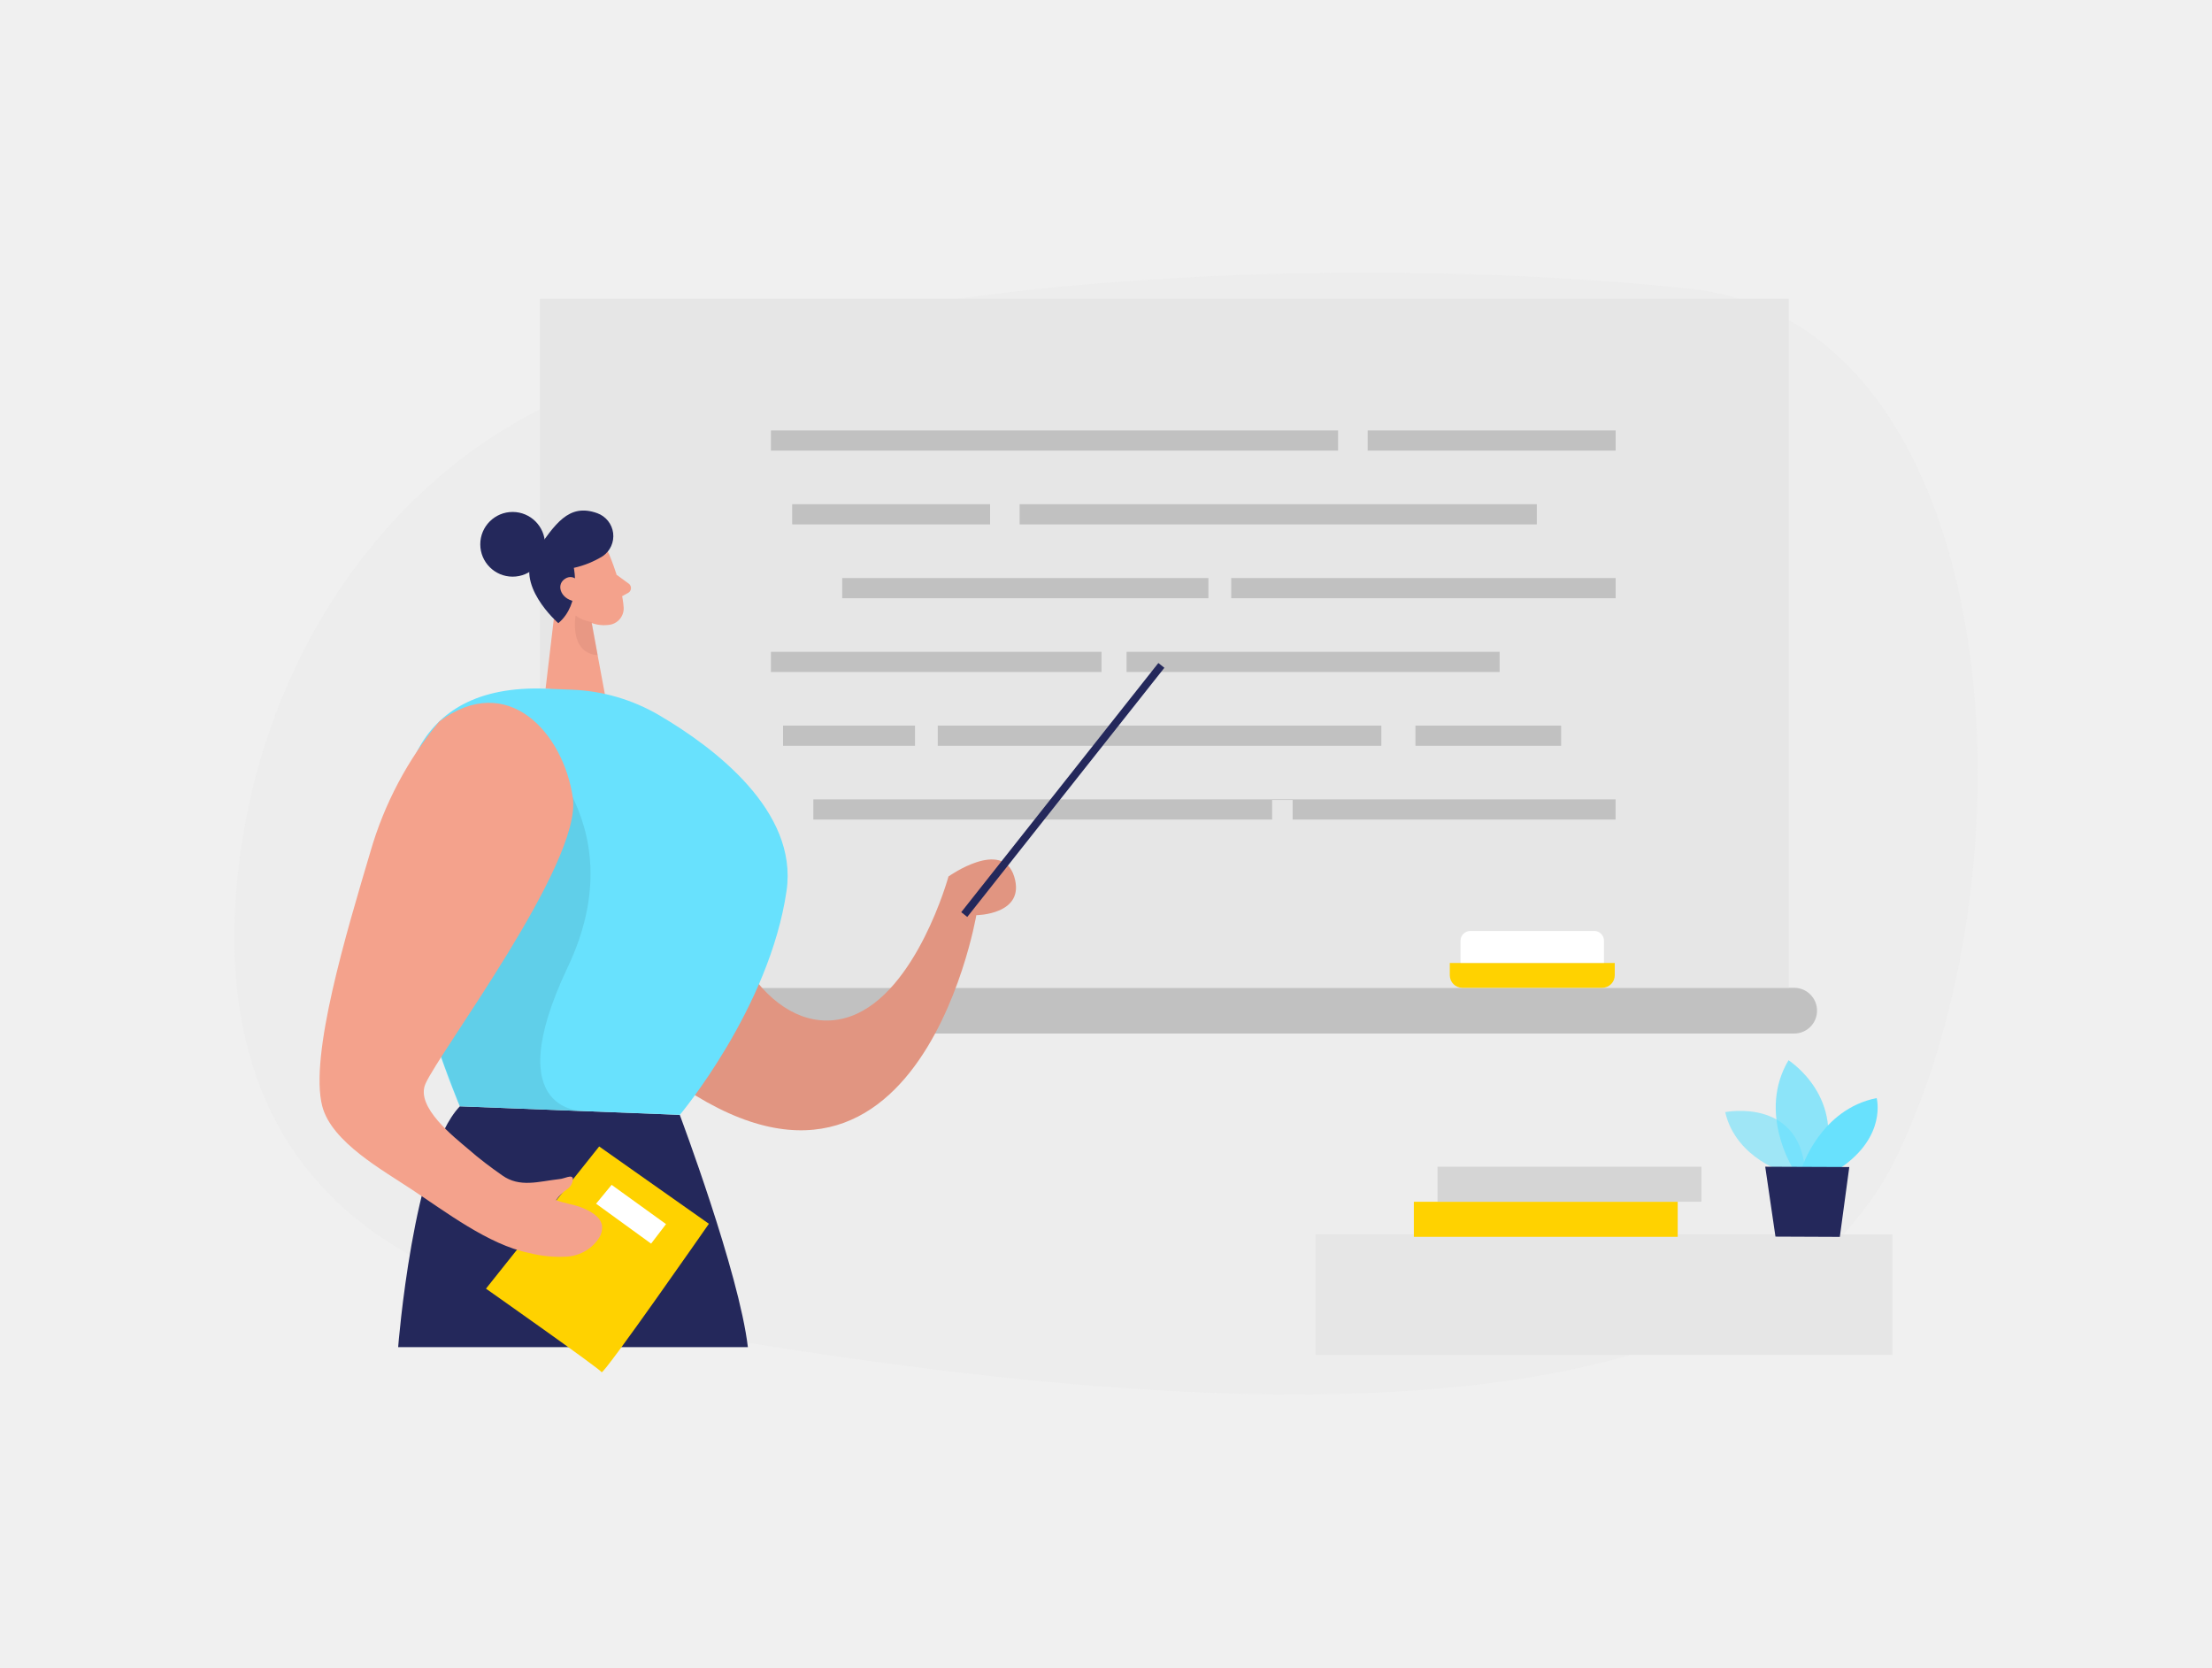
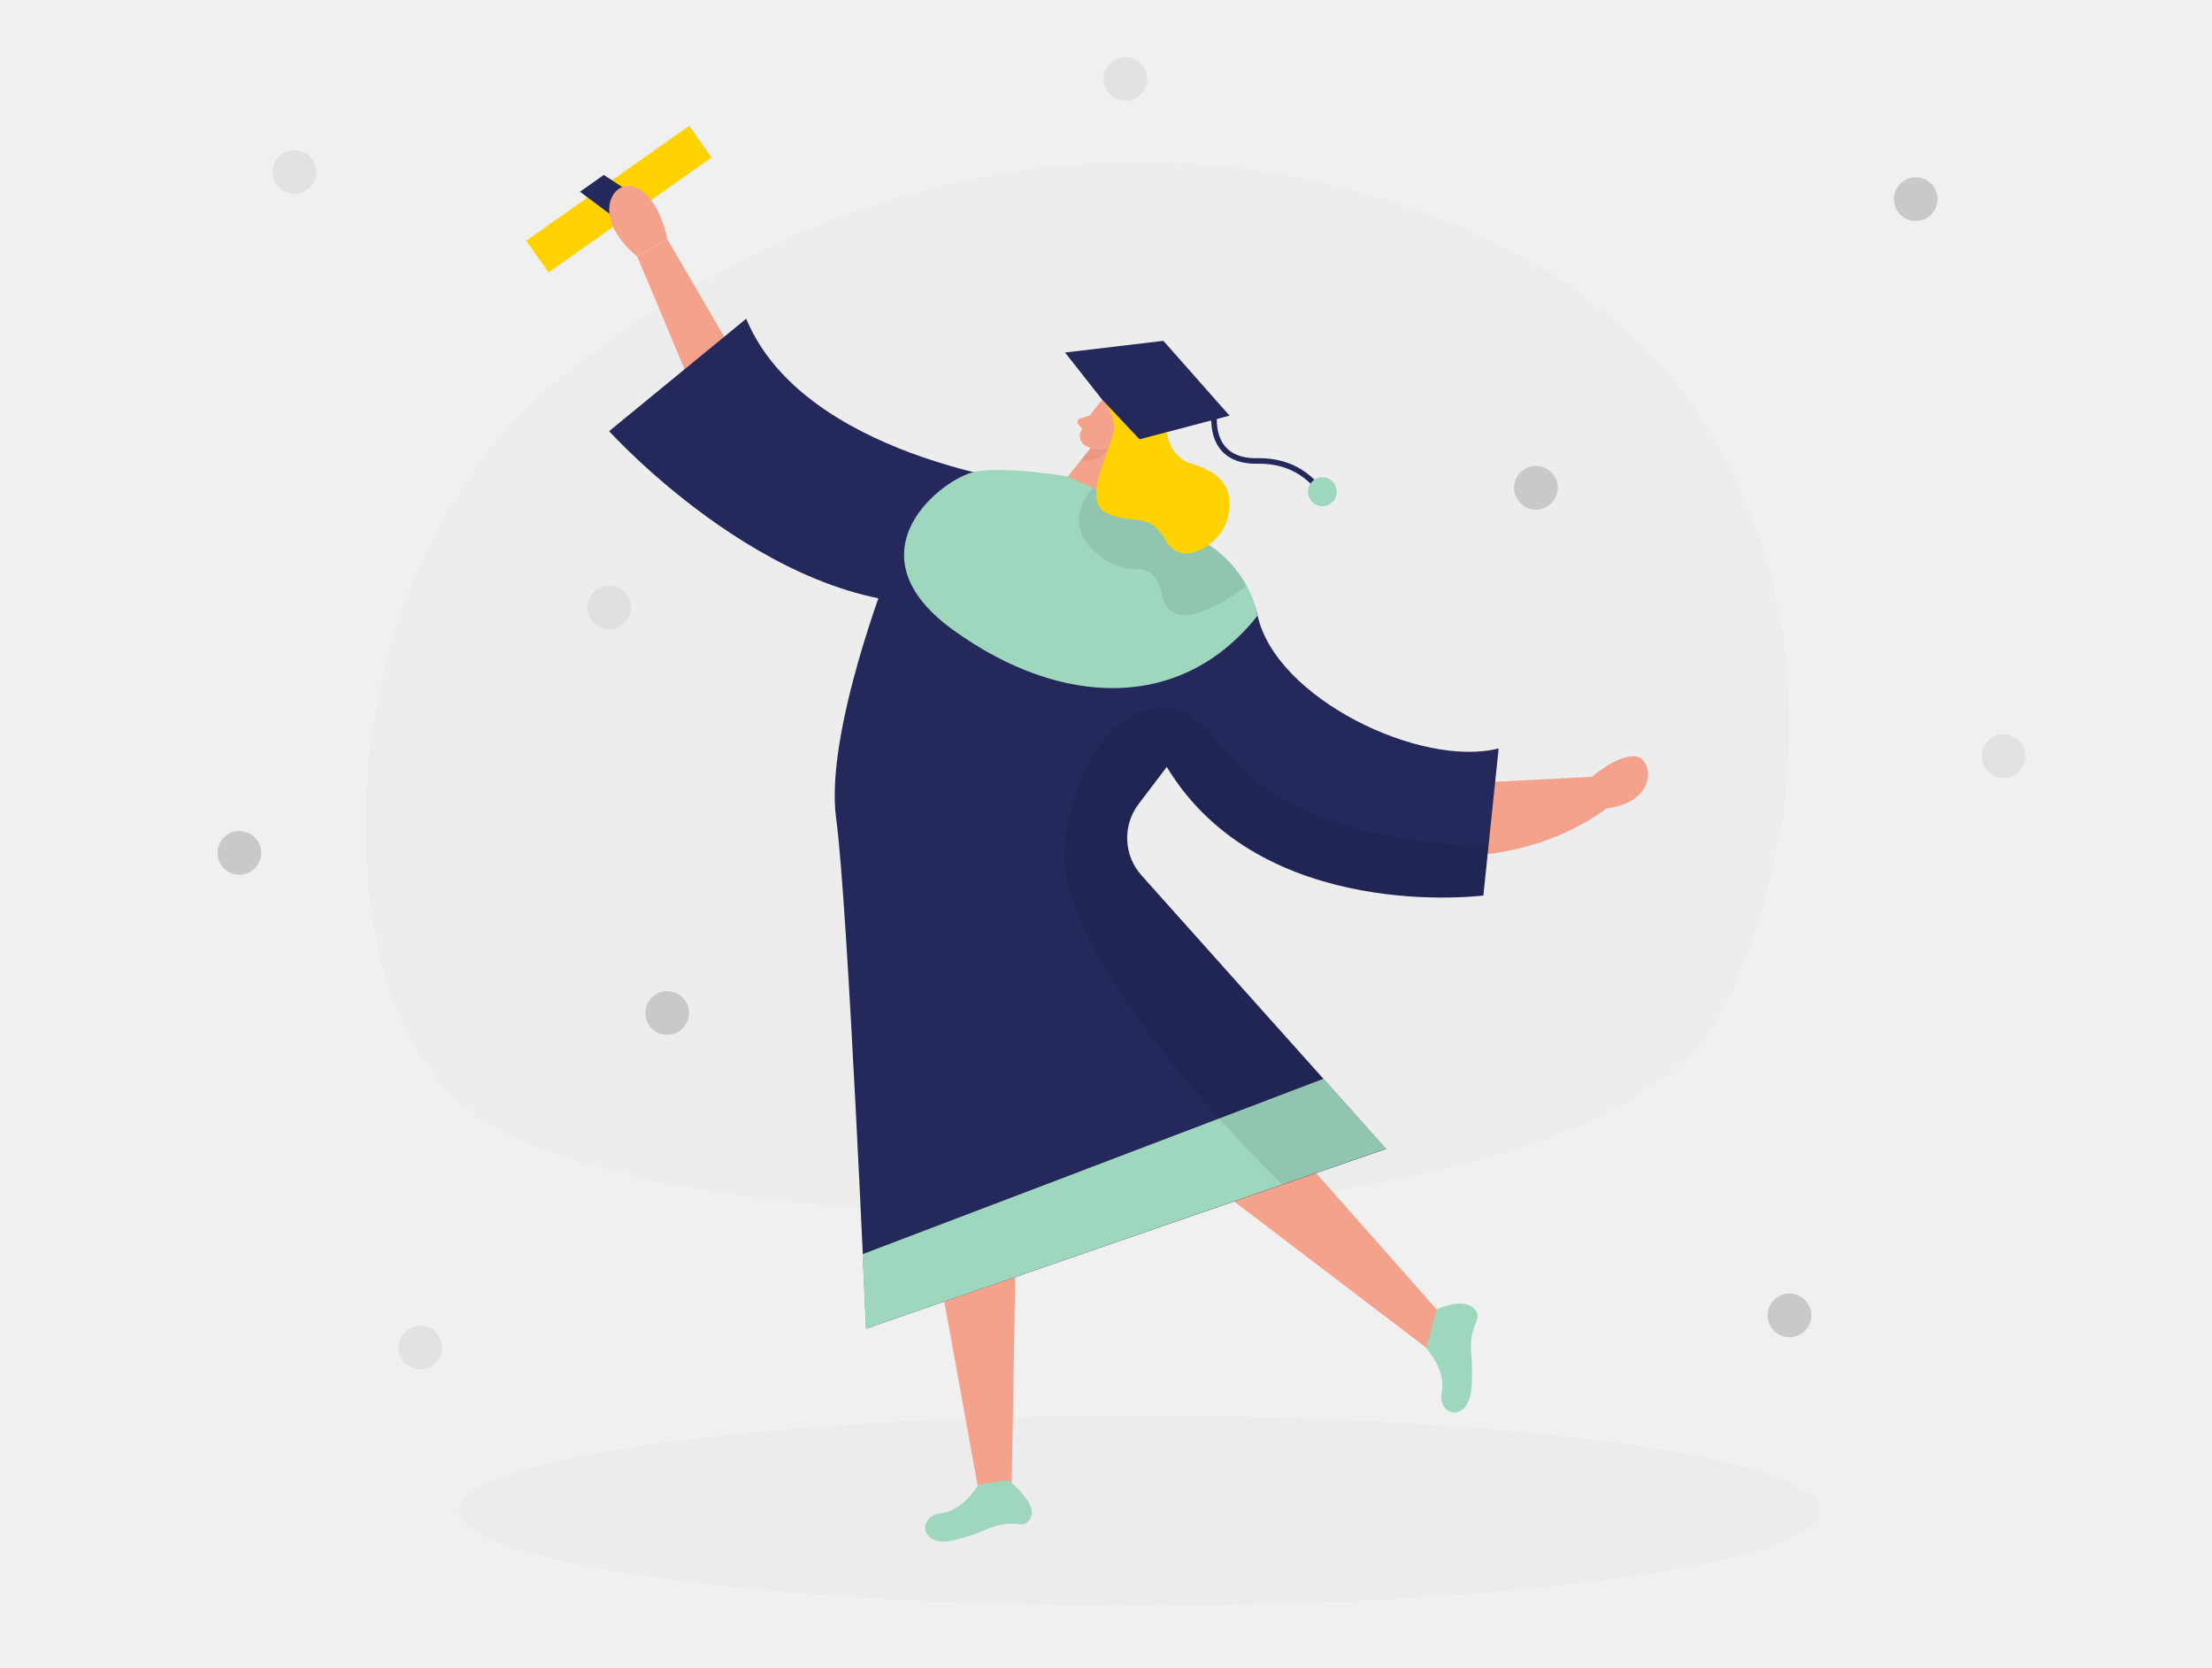
- <svg xmlns="http://www.w3.org/2000/svg" id="Layer_1" data-name="Layer 1" viewBox="0 0 400 300" width="406" height="306" class="illustration styles_illustrationTablet__1DWOa">
-   <path d="M104.48,70.2C72,83.16,47.93,116,43.18,155.76c-4,33.48,5.56,70.49,61.84,81,109.51,20.51,212.07,26.36,238.26-29S361.4,57.64,305.83,51.51C261.65,46.63,167.88,44.9,104.48,70.2Z" fill="#e6e6e6" opacity="0.3" />
-   <path d="M122.92,200.84s10.73,28.51,12.32,42H72s2.7-34.73,11.16-43.54Z" fill="#24285b" />
-   <rect x="88.38" y="177.87" width="240.2" height="8.27" rx="4.14" fill="#c1c1c1" />
-   <rect x="237.9" y="222.45" width="104.3" height="21.79" fill="#e6e6e6" />
-   <path d="M323.06,211.35s-9.11-2.49-11.09-11c0,0,14.12-2.85,14.52,11.72Z" fill="#68e1fd" opacity="0.58" />
-   <path d="M324.18,210.45s-6.37-10.07-.76-19.48c0,0,10.74,6.82,6,19.5Z" fill="#68e1fd" opacity="0.73" />
-   <path d="M325.82,210.46s3.37-10.64,13.54-12.65c0,0,1.9,6.9-6.59,12.67Z" fill="#68e1fd" />
-   <polygon points="319.21 210.22 321.06 222.86 332.7 222.91 334.41 210.28 319.21 210.22" fill="#24285b" />
-   <rect x="255.67" y="216.56" width="47.71" height="6.34" fill="#ffd200" />
-   <rect x="259.96" y="210.22" width="47.71" height="6.34" fill="#c1c1c1" opacity="0.55" />
-   <rect x="97.64" y="53.29" width="225.82" height="124.58" fill="#e6e6e6" />
-   <rect x="139.41" y="77.09" width="102.56" height="3.65" fill="#c1c1c1" />
-   <rect x="247.32" y="77.09" width="44.84" height="3.65" fill="#c1c1c1" />
-   <rect x="143.25" y="90.43" width="35.79" height="3.65" fill="#c1c1c1" />
-   <rect x="184.38" y="90.43" width="93.53" height="3.65" fill="#c1c1c1" />
-   <rect x="152.3" y="103.78" width="66.22" height="3.65" fill="#c1c1c1" />
-   <rect x="222.64" y="103.78" width="69.52" height="3.65" fill="#c1c1c1" />
-   <rect x="139.41" y="117.12" width="59.78" height="3.65" fill="#c1c1c1" />
-   <rect x="203.72" y="117.12" width="67.46" height="3.65" fill="#c1c1c1" />
-   <rect x="169.58" y="130.46" width="80.21" height="3.65" fill="#c1c1c1" />
-   <rect x="141.6" y="130.46" width="23.86" height="3.65" fill="#c1c1c1" />
-   <rect x="255.96" y="130.46" width="26.34" height="3.65" fill="#c1c1c1" />
-   <polygon points="147.08 143.8 147.08 147.45 230.04 147.45 230.04 143.91 233.75 143.91 233.75 147.45 292.15 147.45 292.15 143.8 147.08 143.8" fill="#c1c1c1" />
-   <path d="M96.35,132.89c8-9.84,23.86-8,29.06,3.54A32.72,32.72,0,0,1,128,148.6c1.08,25.05,14,38.72,25.89,34.4s17.63-25.26,17.63-25.26,9.71-6.92,11.87,0-6.84,7-6.84,7-11.53,67.76-61.86,24.41C82.9,161.7,88.17,143,96.35,132.89Z" fill="#f4a28c" />
-   <path d="M96.35,132.89c8-9.84,23.86-8,29.06,3.54A32.72,32.72,0,0,1,128,148.6c1.08,25.05,14,38.72,25.89,34.4s17.63-25.26,17.63-25.26,9.71-6.92,11.87,0-6.84,7-6.84,7-11.53,67.76-61.86,24.41C82.9,161.7,88.17,143,96.35,132.89Z" opacity="0.08" />
-   <path d="M110.24,99.7s2.28,5.42,2.54,9.43a3,3,0,0,1-2.78,3.13,6.5,6.5,0,0,1-6.35-3.11l-3.25-4.34a5.28,5.28,0,0,1,.48-6.08C103.3,95.44,109,96.33,110.24,99.7Z" fill="#f4a28c" />
-   <polygon points="100.92 104.65 98.66 123.78 109.43 125.05 106.73 110.51 100.92 104.65" fill="#f4a28c" />
-   <path d="M111.5,103.19l2.26,1.65a1,1,0,0,1-.11,1.59l-2,1.09Z" fill="#f4a28c" />
-   <path d="M107,111.74a6.69,6.69,0,0,1-2.92-1.16s-1.22,6.77,4,7.15Z" fill="#ce8172" opacity="0.31" />
-   <path d="M105.13,105.73s-.74-2.14-2.3-1.45-.52,3.79,1.77,3.37Z" fill="#f4a28c" />
-   <path d="M109,99.82a17,17,0,0,1-5.23,2.12s1.36,6.5-2.81,10c0,0-8.24-7.16-4.09-12.94,3.47-4.84,5.88-8.85,11.15-6.94A4.4,4.4,0,0,1,109,99.82Z" fill="#24285b" />
-   <circle cx="92.7" cy="97.68" r="5.85" fill="#24285b" />
-   <path d="M105.15,105.08s-1.23-2.32-3-1.15-.59,4,2.29,4.11Z" fill="#f4a28c" />
-   <path d="M98.66,123.78l4.78.19a33.73,33.73,0,0,1,15.8,4.64c10,5.87,25.07,17.31,23,31.69-3.09,21.24-19.3,40.54-19.3,40.54L83.15,199.3S49.69,122,98.66,123.78Z" fill="#68e1fd" />
-   <path d="M94.12,131.69s21.42,15.35,8.55,42.44S106,200.18,106,200.18l-22.85-.88-3.71-9.83Z" opacity="0.08" />
-   <path d="M108.35,206.56,87.88,232.27s20.6,14.49,20.91,15.1,19.4-26.83,19.4-26.83Z" fill="#ffd200" />
-   <path d="M79.44,129.72A65,65,0,0,0,67,153.21c-4.36,14.67-11.1,37-8.72,46.09,1.7,6.48,11,11.58,16.12,15,6.2,4.07,13.91,10,21.21,11.5a22.13,22.13,0,0,0,7,.67,7.47,7.47,0,0,0,5.81-3.52,3.4,3.4,0,0,0,.46-1.94c-.19-1.75-2.06-2.73-3.68-3.4-1.4-.57-3.25-.78-4.65-1.35a7.81,7.81,0,0,1,2.05-2,2.34,2.34,0,0,0,1-1.85c-.1-.9-1.55,0-2.46.05-3.75.42-7.13,1.59-10.32-.67-2.1-1.47-4.14-3-6.09-4.71-2.59-2.21-9.62-7.64-7.8-11.83,2.5-5.78,28.34-40,26.66-51.71S91.85,120.5,79.44,129.72Z" fill="#f4a28c" />
-   <rect x="191.48" y="113.38" width="1.39" height="57.45" transform="translate(129.65 -88.58) rotate(38.35)" fill="#24285b" />
-   <path d="M262.17,173.38H292a0,0,0,0,1,0,0v2.22a2.27,2.27,0,0,1-2.27,2.27H264.44a2.27,2.27,0,0,1-2.27-2.27v-2.22A0,0,0,0,1,262.17,173.38Z" fill="#ffd200" />
-   <path d="M265.88,167.59h22.4a1.77,1.77,0,0,1,1.77,1.77v4a0,0,0,0,1,0,0H264.11a0,0,0,0,1,0,0v-4A1.77,1.77,0,0,1,265.88,167.59Z" fill="#fff" />
-   <polygon points="110.6 213.5 107.79 216.91 117.74 224.13 120.44 220.6 110.6 213.5" fill="#fff" />
+ <svg xmlns="http://www.w3.org/2000/svg" width="406" height="306" viewBox="0 0 406 306" fill="none">
+   <path opacity="0.3" d="M103.682 68.674C79.444 87.665 65.112 122.52 67.355 158.918C68.522 177.523 73.821 195.59 88.112 205.283C126.398 231.257 293.254 231.064 316 185.673C339.426 138.922 331.377 73.83 278.11 46.425C231.948 22.755 166.297 19.629 103.682 68.674Z" fill="#E6E6E6" />
+   <path d="M266.843 143.864L292.218 142.575C292.218 142.575 296.38 138.789 299.902 138.789C303.424 138.789 304.713 147.132 294.776 148.411C294.776 148.411 280.018 160.591 257.221 156.115C234.424 151.639 238.911 139.408 266.843 143.864Z" fill="#F4A28C" />
+   <path opacity="0.45" d="M209.151 294.683C278.129 294.683 334.047 286.881 334.047 277.256C334.047 267.631 278.129 259.828 209.151 259.828C140.173 259.828 84.255 267.631 84.255 277.256C84.255 286.881 140.173 294.683 209.151 294.683Z" fill="#E6E6E6" />
+   <path d="M163.709 185.824L179.655 273.835L185.654 274.353L187.146 187.864L163.709 185.824Z" fill="#F4A28C" />
+   <path d="M190.891 193.388L262.063 247.558L266.844 243.894L209.557 179.076L190.891 193.388Z" fill="#F4A28C" />
+   <path d="M132.945 61.834L122.46 43.848L116.979 47.116L128.844 75.394L138.04 69.811L132.945 61.834Z" fill="#F4A28C" />
+   <path d="M209.496 160.632C207.907 158.856 206.986 156.582 206.89 154.201C206.794 151.819 207.528 149.479 208.968 147.579L214.155 140.748C231.593 169.635 272.264 164.347 272.264 164.347L275.065 137.358C260.855 140.992 234.221 128.223 230.831 112.998C227.441 97.773 202.777 93.419 202.777 93.419L194.464 88.608C176.295 82.67 167.374 92.079 163.09 104.706C163.09 104.706 151.326 134.587 153.468 150.188C155.61 165.789 158.98 243.832 158.98 243.832L254.4 210.855L209.496 160.632Z" fill="#24285B" />
+   <path d="M179.533 272.517C179.533 272.517 176.904 277.267 172.621 277.744C168.338 278.221 168.703 284.331 175.422 282.596C177.507 282.067 179.545 281.364 181.512 280.495C183.343 279.746 185.339 279.493 187.298 279.764C187.676 279.787 188.053 279.695 188.377 279.499C188.702 279.303 188.959 279.013 189.115 278.668C190.688 276.079 185.055 271.613 185.055 271.613L179.533 272.517Z" fill="#9ED6BE" />
+   <path d="M261.779 247.446C261.779 247.446 265.483 251.415 264.621 255.627C263.758 259.84 269.696 261.393 270.102 254.47C270.248 252.316 270.211 250.153 269.99 248.005C269.846 246.031 270.22 244.054 271.076 242.27C271.207 241.922 271.232 241.544 271.147 241.182C271.062 240.821 270.871 240.493 270.599 240.24C268.569 237.946 263.666 240.341 263.666 240.341L261.779 247.446Z" fill="#9ED6BE" />
+   <path d="M189.46 88.751C189.46 88.751 147.429 83.798 136.964 58.494L111.802 79.129C111.802 79.129 143.937 114.766 176.519 110.462L189.46 88.751Z" fill="#24285B" />
+   <path d="M202.32 73.374C200.742 75.126 199.407 77.082 198.351 79.189C198.142 79.708 198.145 80.288 198.36 80.805C198.574 81.321 198.983 81.733 199.498 81.95C200.313 82.347 201.225 82.5 202.125 82.392C203.025 82.284 203.875 81.919 204.573 81.341L207.811 79.159C208.415 78.651 208.847 77.968 209.047 77.205C209.247 76.442 209.205 75.635 208.928 74.896C208.075 72.115 203.954 71.364 202.32 73.374Z" fill="#F4A28C" />
+   <path d="M206.573 79.574L202.726 93.449L194.586 89.227L201.051 81.127L206.573 79.574Z" fill="#F4A28C" />
+   <path d="M196.017 87.441C196.017 87.441 185.248 85.594 179.279 86.508C173.311 87.421 155.061 101.337 175.037 115.689C195.012 130.041 216.997 130.457 230.78 113.03C230.78 113.03 229.765 103.895 219.615 98.698C209.465 93.501 196.017 87.441 196.017 87.441Z" fill="#9ED6BE" />
+   <path opacity="0.08" d="M200.584 89.522C200.584 89.522 194.393 95.612 201.224 101.509C208.055 107.406 211.374 100.961 213.404 109.527C215.434 118.094 228.822 107.497 228.822 107.497C228.822 107.497 225.706 102.057 221.808 99.935L200.584 89.522Z" fill="black" />
+   <path d="M203.731 78.986C203.731 78.986 204.746 77.697 205.639 78.54C206.532 79.382 205.091 81.24 203.609 80.417L203.731 78.986Z" fill="#F4A28C" />
+   <path d="M202.32 73.373C203.634 74.715 204.41 76.491 204.502 78.367C204.573 81.412 198.311 91.562 202.898 94.038C207.486 96.515 210.826 93.572 213.921 99.113C217.017 104.655 224.366 99.692 225.391 94.871C226.416 90.049 224.701 86.832 218.743 85.117C212.785 83.401 214.033 74.967 214.033 74.967L202.32 73.373Z" fill="#FFD200" />
+   <path d="M200.188 76.215L198.26 76.803C198.152 76.835 198.053 76.893 197.973 76.972C197.892 77.051 197.833 77.148 197.799 77.256C197.766 77.364 197.76 77.478 197.782 77.589C197.804 77.699 197.853 77.803 197.925 77.89L199.031 79.108L200.188 76.215Z" fill="#F4A28C" />
+   <path opacity="0.31" d="M200.209 82.225C201.257 82.553 202.371 82.609 203.447 82.387C203.447 82.387 202.036 84.772 198.291 84.59L200.209 82.225Z" fill="#CE8172" />
+   <path d="M195.479 64.694L213.536 62.553L225.675 76.286L209.151 80.62L202.32 73.373L195.479 64.694Z" fill="#24285B" />
+   <path d="M222.884 76.215C222.884 76.215 221.707 84.761 230.781 84.599C239.855 84.436 242.961 91.166 242.961 91.166" stroke="#24285B" stroke-width="1.015" stroke-miterlimit="10" />
+   <path d="M242.717 92.892C244.18 92.892 245.366 91.706 245.366 90.243C245.366 88.78 244.18 87.594 242.717 87.594C241.254 87.594 240.068 88.78 240.068 90.243C240.068 91.706 241.254 92.892 242.717 92.892Z" fill="#9ED6BE" />
+   <path d="M126.502 23.096L96.583 44.178L100.681 49.994L130.601 28.912L126.502 23.096Z" fill="#FFD200" />
+   <path d="M110.828 32.103L120.318 38.325L115.355 41.837L106.453 35.189L110.828 32.103Z" fill="#24285B" />
+   <path d="M158.31 230.18L242.92 197.984L254.4 210.814L158.929 243.852L158.31 230.18Z" fill="#9ED6BE" />
+   <path opacity="0.08" d="M235.338 217.412C235.338 217.412 192.637 176.385 195.479 154.583C198.321 132.781 211.404 126.356 218.976 131.634C226.548 136.912 229.623 153.588 273.187 155.344L272.264 164.347C272.264 164.347 232.212 169.575 214.155 140.749L208.968 147.58C207.554 149.489 206.835 151.825 206.931 154.199C207.027 156.573 207.932 158.843 209.496 160.632L254.4 210.855L235.338 217.412Z" fill="black" />
+   <path d="M122.46 43.846C122.46 43.846 121.272 36.741 116.979 34.508C112.685 32.275 107.925 39.583 116.979 47.114L122.46 43.846Z" fill="#F4A28C" />
+   <path d="M351.626 40.558C353.841 40.558 355.636 38.763 355.636 36.548C355.636 34.334 353.841 32.539 351.626 32.539C349.412 32.539 347.617 34.334 347.617 36.548C347.617 38.763 349.412 40.558 351.626 40.558Z" fill="#C9C9C9" />
+   <path d="M281.906 93.53C284.12 93.53 285.915 91.735 285.915 89.521C285.915 87.307 284.12 85.512 281.906 85.512C279.692 85.512 277.897 87.307 277.897 89.521C277.897 91.735 279.692 93.53 281.906 93.53Z" fill="#C9C9C9" />
+   <path d="M122.46 189.925C124.674 189.925 126.469 188.13 126.469 185.915C126.469 183.701 124.674 181.906 122.46 181.906C120.245 181.906 118.45 183.701 118.45 185.915C118.45 188.13 120.245 189.925 122.46 189.925Z" fill="#C9C9C9" />
+   <path d="M43.929 160.542C46.143 160.542 47.938 158.747 47.938 156.533C47.938 154.318 46.143 152.523 43.929 152.523C41.715 152.523 39.92 154.318 39.92 156.533C39.92 158.747 41.715 160.542 43.929 160.542Z" fill="#C9C9C9" />
+   <path d="M328.444 245.415C330.658 245.415 332.453 243.62 332.453 241.406C332.453 239.191 330.658 237.396 328.444 237.396C326.23 237.396 324.435 239.191 324.435 241.406C324.435 243.62 326.23 245.415 328.444 245.415Z" fill="#C9C9C9" />
+   <path opacity="0.36" d="M54.059 35.565C56.273 35.565 58.068 33.77 58.068 31.556C58.068 29.342 56.273 27.547 54.059 27.547C51.845 27.547 50.05 29.342 50.05 31.556C50.05 33.77 51.845 35.565 54.059 35.565Z" fill="#C9C9C9" />
+   <path opacity="0.36" d="M206.573 18.503C208.787 18.503 210.582 16.708 210.582 14.494C210.582 12.279 208.787 10.484 206.573 10.484C204.358 10.484 202.563 12.279 202.563 14.494C202.563 16.708 204.358 18.503 206.573 18.503Z" fill="#C9C9C9" />
+   <path opacity="0.36" d="M111.802 115.485C114.016 115.485 115.811 113.69 115.811 111.476C115.811 109.262 114.016 107.467 111.802 107.467C109.588 107.467 107.793 109.262 107.793 111.476C107.793 113.69 109.588 115.485 111.802 115.485Z" fill="#C9C9C9" />
+   <path opacity="0.36" d="M77.15 251.313C79.364 251.313 81.159 249.518 81.159 247.304C81.159 245.09 79.364 243.295 77.15 243.295C74.936 243.295 73.141 245.09 73.141 247.304C73.141 249.518 74.936 251.313 77.15 251.313Z" fill="#C9C9C9" />
+   <path opacity="0.36" d="M367.714 142.778C369.928 142.778 371.723 140.983 371.723 138.769C371.723 136.555 369.928 134.76 367.714 134.76C365.5 134.76 363.705 136.555 363.705 138.769C363.705 140.983 365.5 142.778 367.714 142.778Z" fill="#C9C9C9" />
</svg>
